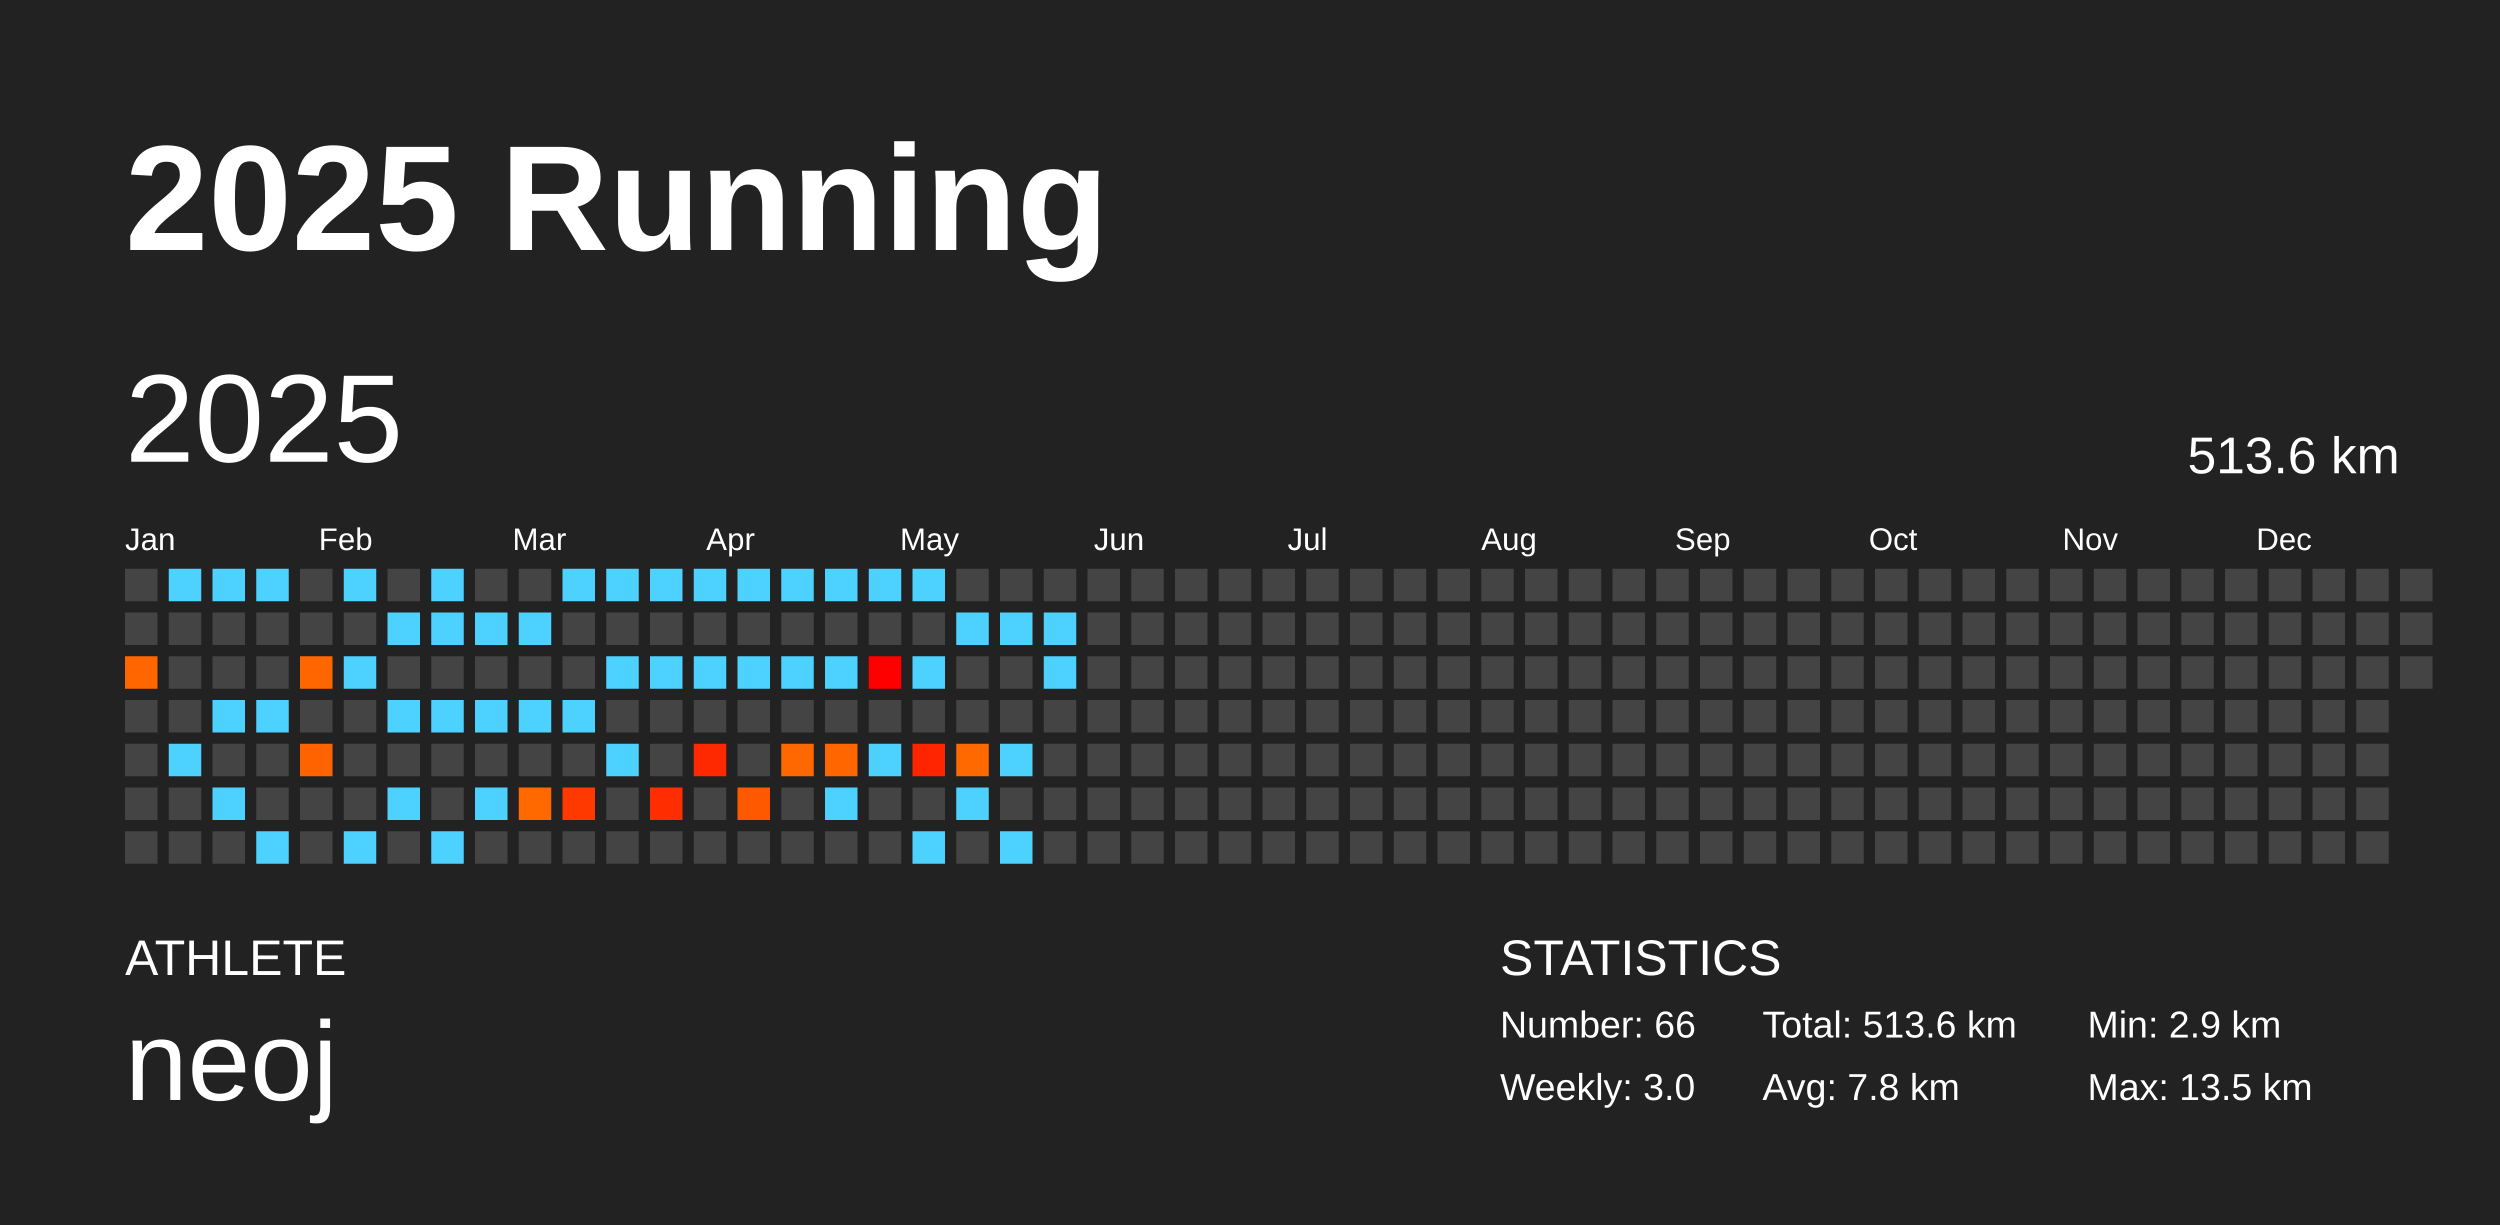
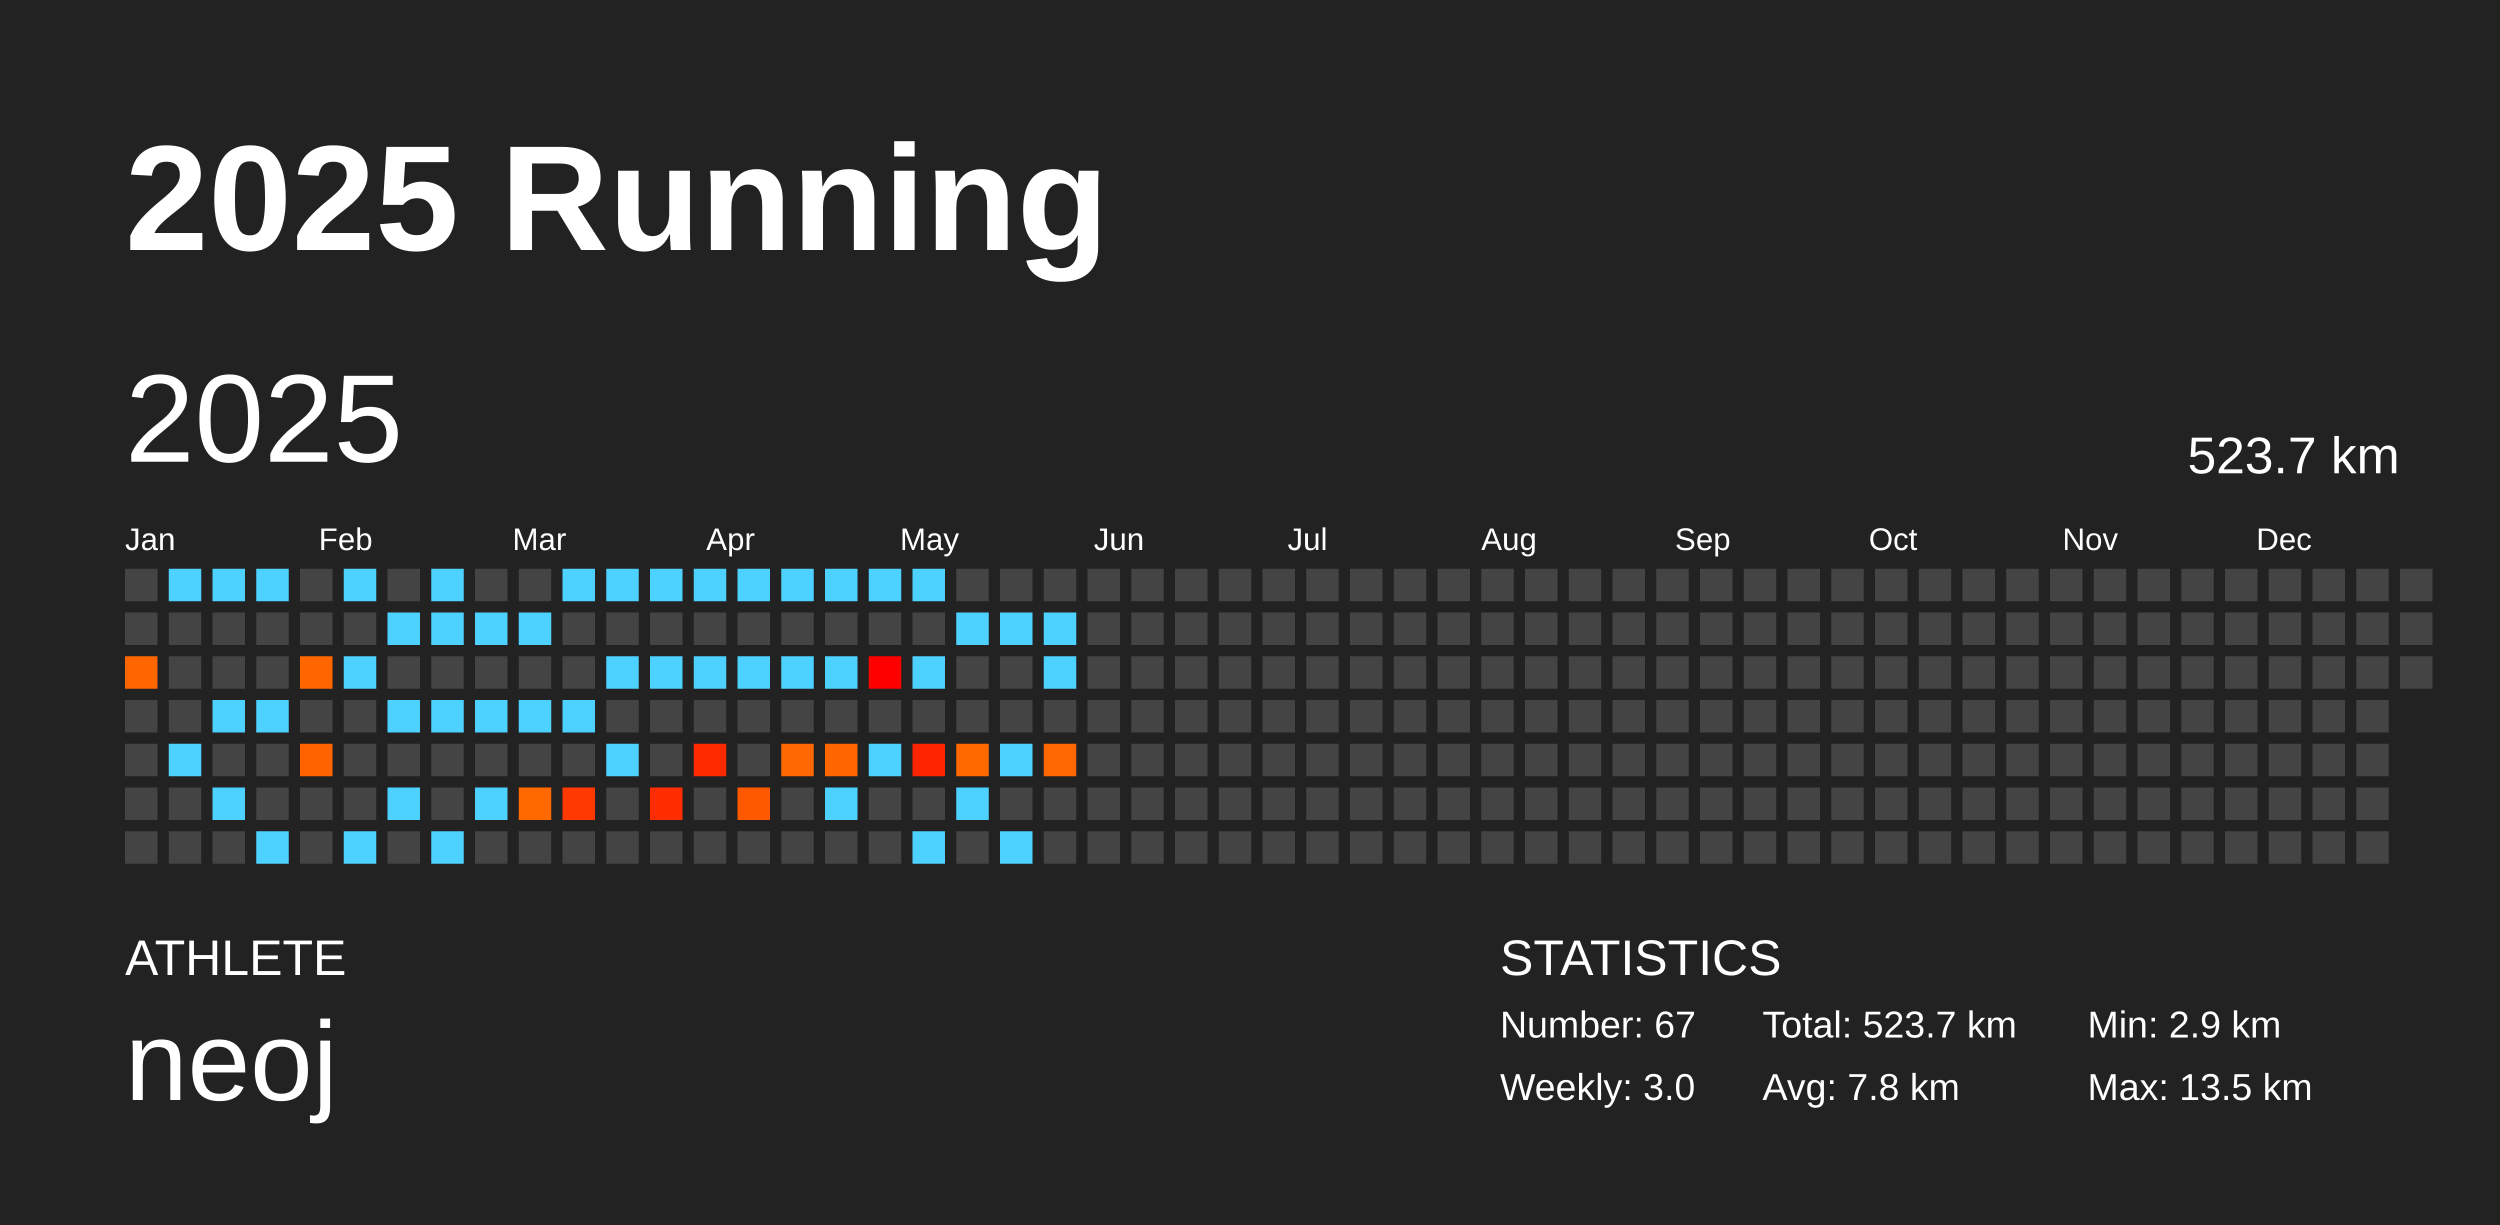
<svg xmlns="http://www.w3.org/2000/svg" baseProfile="full" height="98mm" version="1.1" viewBox="0,0,200,98" width="200mm">
  <defs />
  <rect fill="#222222" height="98" width="200" x="0" y="0" />
  <text fill="#FFFFFF" style="font-size:12px; font-family:Arial; font-weight:bold;" x="10" y="20">2025 Running</text>
  <text fill="#FFFFFF" style="font-size:4px; font-family:Arial" x="10" y="78">ATHLETE</text>
  <text fill="#FFFFFF" style="font-size:9px; font-family:Arial" x="10" y="88">neoj</text>
  <text fill="#FFFFFF" style="font-size:4px; font-family:Arial" x="120" y="78">STATISTICS</text>
-   <text fill="#FFFFFF" style="font-size:3px; font-family:Arial" x="120" y="83">Number: 66</text>
+   <text fill="#FFFFFF" style="font-size:3px; font-family:Arial" x="120" y="83">Number: 67</text>
  <text fill="#FFFFFF" style="font-size:3px; font-family:Arial" x="120" y="88">Weekly: 3.0</text>
-   <text fill="#FFFFFF" style="font-size:3px; font-family:Arial" x="141" y="83">Total: 513.6 km</text>
+   <text fill="#FFFFFF" style="font-size:3px; font-family:Arial" x="141" y="83">Total: 523.7 km</text>
  <text fill="#FFFFFF" style="font-size:3px; font-family:Arial" x="141" y="88">Avg: 7.8 km</text>
  <text fill="#FFFFFF" style="font-size:3px; font-family:Arial" x="167" y="83">Min: 2.9 km</text>
  <text fill="#FFFFFF" style="font-size:3px; font-family:Arial" x="167" y="88">Max: 13.5 km</text>
  <text dominant-baseline="hanging" fill="#FFFFFF" style="font-size:10.0px; font-family:Arial;" x="10" y="30">2025</text>
-   <text dominant-baseline="hanging" fill="#FFFFFF" style="font-size:4.125px; font-family:Arial;" x="175" y="35">513.6 km</text>
+   <text dominant-baseline="hanging" fill="#FFFFFF" style="font-size:4.125px; font-family:Arial;" x="175" y="35">523.7 km</text>
  <text fill="#FFFFFF" style="font-size:2.5px; font-family:Arial" x="10.0" y="44">Jan</text>
  <text fill="#FFFFFF" style="font-size:2.5px; font-family:Arial" x="25.5" y="44">Feb</text>
  <text fill="#FFFFFF" style="font-size:2.5px; font-family:Arial" x="41.0" y="44">Mar</text>
  <text fill="#FFFFFF" style="font-size:2.5px; font-family:Arial" x="56.5" y="44">Apr</text>
  <text fill="#FFFFFF" style="font-size:2.5px; font-family:Arial" x="72.0" y="44">May</text>
  <text fill="#FFFFFF" style="font-size:2.5px; font-family:Arial" x="87.5" y="44">Jun</text>
  <text fill="#FFFFFF" style="font-size:2.5px; font-family:Arial" x="103.0" y="44">Jul</text>
  <text fill="#FFFFFF" style="font-size:2.5px; font-family:Arial" x="118.5" y="44">Aug</text>
  <text fill="#FFFFFF" style="font-size:2.5px; font-family:Arial" x="134.0" y="44">Sep</text>
  <text fill="#FFFFFF" style="font-size:2.5px; font-family:Arial" x="149.5" y="44">Oct</text>
  <text fill="#FFFFFF" style="font-size:2.5px; font-family:Arial" x="165.0" y="44">Nov</text>
  <text fill="#FFFFFF" style="font-size:2.5px; font-family:Arial" x="180.5" y="44">Dec</text>
  <rect fill="#444444" height="2.6" width="2.6" x="10.0" y="45.5" />
  <rect fill="#444444" height="2.6" width="2.6" x="10.0" y="49.0" />
  <rect fill="#ff6600" height="2.6" width="2.6" x="10.0" y="52.5" />
  <rect fill="#444444" height="2.6" width="2.6" x="10.0" y="56.0" />
  <rect fill="#444444" height="2.6" width="2.6" x="10.0" y="59.5" />
  <rect fill="#444444" height="2.6" width="2.6" x="10.0" y="63.0" />
  <rect fill="#444444" height="2.6" width="2.6" x="10.0" y="66.5" />
  <rect fill="#4dd2ff" height="2.6" width="2.6" x="13.5" y="45.5" />
  <rect fill="#444444" height="2.6" width="2.6" x="13.5" y="49.0" />
  <rect fill="#444444" height="2.6" width="2.6" x="13.5" y="52.5" />
  <rect fill="#444444" height="2.6" width="2.6" x="13.5" y="56.0" />
  <rect fill="#4dd2ff" height="2.6" width="2.6" x="13.5" y="59.5" />
  <rect fill="#444444" height="2.6" width="2.6" x="13.5" y="63.0" />
  <rect fill="#444444" height="2.6" width="2.6" x="13.5" y="66.5" />
  <rect fill="#4dd2ff" height="2.6" width="2.6" x="17.0" y="45.5" />
  <rect fill="#444444" height="2.6" width="2.6" x="17.0" y="49.0" />
  <rect fill="#444444" height="2.6" width="2.6" x="17.0" y="52.5" />
  <rect fill="#4dd2ff" height="2.6" width="2.6" x="17.0" y="56.0" />
  <rect fill="#444444" height="2.6" width="2.6" x="17.0" y="59.5" />
  <rect fill="#4dd2ff" height="2.6" width="2.6" x="17.0" y="63.0" />
  <rect fill="#444444" height="2.6" width="2.6" x="17.0" y="66.5" />
  <rect fill="#4dd2ff" height="2.6" width="2.6" x="20.5" y="45.5" />
  <rect fill="#444444" height="2.6" width="2.6" x="20.5" y="49.0" />
  <rect fill="#444444" height="2.6" width="2.6" x="20.5" y="52.5" />
  <rect fill="#4dd2ff" height="2.6" width="2.6" x="20.5" y="56.0" />
  <rect fill="#444444" height="2.6" width="2.6" x="20.5" y="59.5" />
  <rect fill="#444444" height="2.6" width="2.6" x="20.5" y="63.0" />
  <rect fill="#4dd2ff" height="2.6" width="2.6" x="20.5" y="66.5" />
  <rect fill="#444444" height="2.6" width="2.6" x="24.0" y="45.5" />
  <rect fill="#444444" height="2.6" width="2.6" x="24.0" y="49.0" />
  <rect fill="#ff6600" height="2.6" width="2.6" x="24.0" y="52.5" />
  <rect fill="#444444" height="2.6" width="2.6" x="24.0" y="56.0" />
  <rect fill="#ff6300" height="2.6" width="2.6" x="24.0" y="59.5" />
  <rect fill="#444444" height="2.6" width="2.6" x="24.0" y="63.0" />
  <rect fill="#444444" height="2.6" width="2.6" x="24.0" y="66.5" />
  <rect fill="#4dd2ff" height="2.6" width="2.6" x="27.5" y="45.5" />
  <rect fill="#444444" height="2.6" width="2.6" x="27.5" y="49.0" />
  <rect fill="#4dd2ff" height="2.6" width="2.6" x="27.5" y="52.5" />
  <rect fill="#444444" height="2.6" width="2.6" x="27.5" y="56.0" />
  <rect fill="#444444" height="2.6" width="2.6" x="27.5" y="59.5" />
  <rect fill="#444444" height="2.6" width="2.6" x="27.5" y="63.0" />
  <rect fill="#4dd2ff" height="2.6" width="2.6" x="27.5" y="66.5" />
  <rect fill="#444444" height="2.6" width="2.6" x="31.0" y="45.5" />
  <rect fill="#4dd2ff" height="2.6" width="2.6" x="31.0" y="49.0" />
  <rect fill="#444444" height="2.6" width="2.6" x="31.0" y="52.5" />
  <rect fill="#4dd2ff" height="2.6" width="2.6" x="31.0" y="56.0" />
  <rect fill="#444444" height="2.6" width="2.6" x="31.0" y="59.5" />
  <rect fill="#4dd2ff" height="2.6" width="2.6" x="31.0" y="63.0" />
  <rect fill="#444444" height="2.6" width="2.6" x="31.0" y="66.5" />
  <rect fill="#4dd2ff" height="2.6" width="2.6" x="34.5" y="45.5" />
  <rect fill="#4dd2ff" height="2.6" width="2.6" x="34.5" y="49.0" />
  <rect fill="#444444" height="2.6" width="2.6" x="34.5" y="52.5" />
  <rect fill="#4dd2ff" height="2.6" width="2.6" x="34.5" y="56.0" />
  <rect fill="#444444" height="2.6" width="2.6" x="34.5" y="59.5" />
  <rect fill="#444444" height="2.6" width="2.6" x="34.5" y="63.0" />
  <rect fill="#4dd2ff" height="2.6" width="2.6" x="34.5" y="66.5" />
  <rect fill="#444444" height="2.6" width="2.6" x="38.0" y="45.5" />
  <rect fill="#4dd2ff" height="2.6" width="2.6" x="38.0" y="49.0" />
  <rect fill="#444444" height="2.6" width="2.6" x="38.0" y="52.5" />
  <rect fill="#4dd2ff" height="2.6" width="2.6" x="38.0" y="56.0" />
  <rect fill="#444444" height="2.6" width="2.6" x="38.0" y="59.5" />
  <rect fill="#4dd2ff" height="2.6" width="2.6" x="38.0" y="63.0" />
  <rect fill="#444444" height="2.6" width="2.6" x="38.0" y="66.5" />
  <rect fill="#444444" height="2.6" width="2.6" x="41.5" y="45.5" />
  <rect fill="#4dd2ff" height="2.6" width="2.6" x="41.5" y="49.0" />
  <rect fill="#444444" height="2.6" width="2.6" x="41.5" y="52.5" />
  <rect fill="#4dd2ff" height="2.6" width="2.6" x="41.5" y="56.0" />
  <rect fill="#444444" height="2.6" width="2.6" x="41.5" y="59.5" />
  <rect fill="#ff6900" height="2.6" width="2.6" x="41.5" y="63.0" />
  <rect fill="#444444" height="2.6" width="2.6" x="41.5" y="66.5" />
  <rect fill="#4dd2ff" height="2.6" width="2.6" x="45.0" y="45.5" />
  <rect fill="#444444" height="2.6" width="2.6" x="45.0" y="49.0" />
  <rect fill="#444444" height="2.6" width="2.6" x="45.0" y="52.5" />
  <rect fill="#4dd2ff" height="2.6" width="2.6" x="45.0" y="56.0" />
  <rect fill="#444444" height="2.6" width="2.6" x="45.0" y="59.5" />
  <rect fill="#ff3900" height="2.6" width="2.6" x="45.0" y="63.0" />
  <rect fill="#444444" height="2.6" width="2.6" x="45.0" y="66.5" />
  <rect fill="#4dd2ff" height="2.6" width="2.6" x="48.5" y="45.5" />
  <rect fill="#444444" height="2.6" width="2.6" x="48.5" y="49.0" />
  <rect fill="#4dd2ff" height="2.6" width="2.6" x="48.5" y="52.5" />
  <rect fill="#444444" height="2.6" width="2.6" x="48.5" y="56.0" />
  <rect fill="#4dd2ff" height="2.6" width="2.6" x="48.5" y="59.5" />
  <rect fill="#444444" height="2.6" width="2.6" x="48.5" y="63.0" />
  <rect fill="#444444" height="2.6" width="2.6" x="48.5" y="66.5" />
  <rect fill="#4dd2ff" height="2.6" width="2.6" x="52.0" y="45.5" />
  <rect fill="#444444" height="2.6" width="2.6" x="52.0" y="49.0" />
  <rect fill="#4dd2ff" height="2.6" width="2.6" x="52.0" y="52.5" />
  <rect fill="#444444" height="2.6" width="2.6" x="52.0" y="56.0" />
  <rect fill="#444444" height="2.6" width="2.6" x="52.0" y="59.5" />
  <rect fill="#ff2d00" height="2.6" width="2.6" x="52.0" y="63.0" />
  <rect fill="#444444" height="2.6" width="2.6" x="52.0" y="66.5" />
  <rect fill="#4dd2ff" height="2.6" width="2.6" x="55.5" y="45.5" />
  <rect fill="#444444" height="2.6" width="2.6" x="55.5" y="49.0" />
  <rect fill="#4dd2ff" height="2.6" width="2.6" x="55.5" y="52.5" />
  <rect fill="#444444" height="2.6" width="2.6" x="55.5" y="56.0" />
  <rect fill="#ff2900" height="2.6" width="2.6" x="55.5" y="59.5" />
  <rect fill="#444444" height="2.6" width="2.6" x="55.5" y="63.0" />
  <rect fill="#444444" height="2.6" width="2.6" x="55.5" y="66.5" />
  <rect fill="#4dd2ff" height="2.6" width="2.6" x="59.0" y="45.5" />
  <rect fill="#444444" height="2.6" width="2.6" x="59.0" y="49.0" />
  <rect fill="#4dd2ff" height="2.6" width="2.6" x="59.0" y="52.5" />
  <rect fill="#444444" height="2.6" width="2.6" x="59.0" y="56.0" />
  <rect fill="#444444" height="2.6" width="2.6" x="59.0" y="59.5" />
  <rect fill="#ff5900" height="2.6" width="2.6" x="59.0" y="63.0" />
  <rect fill="#444444" height="2.6" width="2.6" x="59.0" y="66.5" />
  <rect fill="#4dd2ff" height="2.6" width="2.6" x="62.5" y="45.5" />
  <rect fill="#444444" height="2.6" width="2.6" x="62.5" y="49.0" />
  <rect fill="#4dd2ff" height="2.6" width="2.6" x="62.5" y="52.5" />
  <rect fill="#444444" height="2.6" width="2.6" x="62.5" y="56.0" />
  <rect fill="#ff6700" height="2.6" width="2.6" x="62.5" y="59.5" />
  <rect fill="#444444" height="2.6" width="2.6" x="62.5" y="63.0" />
  <rect fill="#444444" height="2.6" width="2.6" x="62.5" y="66.5" />
  <rect fill="#4dd2ff" height="2.6" width="2.6" x="66.0" y="45.5" />
  <rect fill="#444444" height="2.6" width="2.6" x="66.0" y="49.0" />
  <rect fill="#4dd2ff" height="2.6" width="2.6" x="66.0" y="52.5" />
  <rect fill="#444444" height="2.6" width="2.6" x="66.0" y="56.0" />
  <rect fill="#ff6600" height="2.6" width="2.6" x="66.0" y="59.5" />
  <rect fill="#4dd2ff" height="2.6" width="2.6" x="66.0" y="63.0" />
  <rect fill="#444444" height="2.6" width="2.6" x="66.0" y="66.5" />
  <rect fill="#4dd2ff" height="2.6" width="2.6" x="69.5" y="45.5" />
  <rect fill="#444444" height="2.6" width="2.6" x="69.5" y="49.0" />
  <rect fill="#ff0000" height="2.6" width="2.6" x="69.5" y="52.5" />
  <rect fill="#444444" height="2.6" width="2.6" x="69.5" y="56.0" />
  <rect fill="#4dd2ff" height="2.6" width="2.6" x="69.5" y="59.5" />
  <rect fill="#444444" height="2.6" width="2.6" x="69.5" y="63.0" />
  <rect fill="#444444" height="2.6" width="2.6" x="69.5" y="66.5" />
  <rect fill="#4dd2ff" height="2.6" width="2.6" x="73.0" y="45.5" />
  <rect fill="#444444" height="2.6" width="2.6" x="73.0" y="49.0" />
  <rect fill="#4dd2ff" height="2.6" width="2.6" x="73.0" y="52.5" />
  <rect fill="#444444" height="2.6" width="2.6" x="73.0" y="56.0" />
  <rect fill="#ff2500" height="2.6" width="2.6" x="73.0" y="59.5" />
  <rect fill="#444444" height="2.6" width="2.6" x="73.0" y="63.0" />
  <rect fill="#4dd2ff" height="2.6" width="2.6" x="73.0" y="66.5" />
  <rect fill="#444444" height="2.6" width="2.6" x="76.5" y="45.5" />
  <rect fill="#4dd2ff" height="2.6" width="2.6" x="76.5" y="49.0" />
  <rect fill="#444444" height="2.6" width="2.6" x="76.5" y="52.5" />
  <rect fill="#444444" height="2.6" width="2.6" x="76.5" y="56.0" />
  <rect fill="#ff6900" height="2.6" width="2.6" x="76.5" y="59.5" />
  <rect fill="#4dd2ff" height="2.6" width="2.6" x="76.5" y="63.0" />
  <rect fill="#444444" height="2.6" width="2.6" x="76.5" y="66.5" />
  <rect fill="#444444" height="2.6" width="2.6" x="80.0" y="45.5" />
  <rect fill="#4dd2ff" height="2.6" width="2.6" x="80.0" y="49.0" />
  <rect fill="#444444" height="2.6" width="2.6" x="80.0" y="52.5" />
  <rect fill="#444444" height="2.6" width="2.6" x="80.0" y="56.0" />
  <rect fill="#4dd2ff" height="2.6" width="2.6" x="80.0" y="59.5" />
  <rect fill="#444444" height="2.6" width="2.6" x="80.0" y="63.0" />
  <rect fill="#4dd2ff" height="2.6" width="2.6" x="80.0" y="66.5" />
  <rect fill="#444444" height="2.6" width="2.6" x="83.5" y="45.5" />
  <rect fill="#4dd2ff" height="2.6" width="2.6" x="83.5" y="49.0" />
  <rect fill="#4dd2ff" height="2.6" width="2.6" x="83.5" y="52.5" />
  <rect fill="#444444" height="2.6" width="2.6" x="83.5" y="56.0" />
-   <rect fill="#444444" height="2.6" width="2.6" x="83.5" y="59.5" />
+   <rect fill="#ff6700" height="2.6" width="2.6" x="83.5" y="59.5" />
  <rect fill="#444444" height="2.6" width="2.6" x="83.5" y="63.0" />
  <rect fill="#444444" height="2.6" width="2.6" x="83.5" y="66.5" />
  <rect fill="#444444" height="2.6" width="2.6" x="87.0" y="45.5" />
  <rect fill="#444444" height="2.6" width="2.6" x="87.0" y="49.0" />
  <rect fill="#444444" height="2.6" width="2.6" x="87.0" y="52.5" />
  <rect fill="#444444" height="2.6" width="2.6" x="87.0" y="56.0" />
  <rect fill="#444444" height="2.6" width="2.6" x="87.0" y="59.5" />
  <rect fill="#444444" height="2.6" width="2.6" x="87.0" y="63.0" />
  <rect fill="#444444" height="2.6" width="2.6" x="87.0" y="66.5" />
  <rect fill="#444444" height="2.6" width="2.6" x="90.5" y="45.5" />
  <rect fill="#444444" height="2.6" width="2.6" x="90.5" y="49.0" />
  <rect fill="#444444" height="2.6" width="2.6" x="90.5" y="52.5" />
  <rect fill="#444444" height="2.6" width="2.6" x="90.5" y="56.0" />
  <rect fill="#444444" height="2.6" width="2.6" x="90.5" y="59.5" />
  <rect fill="#444444" height="2.6" width="2.6" x="90.5" y="63.0" />
  <rect fill="#444444" height="2.6" width="2.6" x="90.5" y="66.5" />
  <rect fill="#444444" height="2.6" width="2.6" x="94.0" y="45.5" />
  <rect fill="#444444" height="2.6" width="2.6" x="94.0" y="49.0" />
  <rect fill="#444444" height="2.6" width="2.6" x="94.0" y="52.5" />
  <rect fill="#444444" height="2.6" width="2.6" x="94.0" y="56.0" />
  <rect fill="#444444" height="2.6" width="2.6" x="94.0" y="59.5" />
  <rect fill="#444444" height="2.6" width="2.6" x="94.0" y="63.0" />
  <rect fill="#444444" height="2.6" width="2.6" x="94.0" y="66.5" />
  <rect fill="#444444" height="2.6" width="2.6" x="97.5" y="45.5" />
  <rect fill="#444444" height="2.6" width="2.6" x="97.5" y="49.0" />
  <rect fill="#444444" height="2.6" width="2.6" x="97.5" y="52.5" />
  <rect fill="#444444" height="2.6" width="2.6" x="97.5" y="56.0" />
  <rect fill="#444444" height="2.6" width="2.6" x="97.5" y="59.5" />
  <rect fill="#444444" height="2.6" width="2.6" x="97.5" y="63.0" />
  <rect fill="#444444" height="2.6" width="2.6" x="97.5" y="66.5" />
  <rect fill="#444444" height="2.6" width="2.6" x="101.0" y="45.5" />
  <rect fill="#444444" height="2.6" width="2.6" x="101.0" y="49.0" />
  <rect fill="#444444" height="2.6" width="2.6" x="101.0" y="52.5" />
  <rect fill="#444444" height="2.6" width="2.6" x="101.0" y="56.0" />
  <rect fill="#444444" height="2.6" width="2.6" x="101.0" y="59.5" />
  <rect fill="#444444" height="2.6" width="2.6" x="101.0" y="63.0" />
  <rect fill="#444444" height="2.6" width="2.6" x="101.0" y="66.5" />
  <rect fill="#444444" height="2.6" width="2.6" x="104.5" y="45.5" />
  <rect fill="#444444" height="2.6" width="2.6" x="104.5" y="49.0" />
  <rect fill="#444444" height="2.6" width="2.6" x="104.5" y="52.5" />
  <rect fill="#444444" height="2.6" width="2.6" x="104.5" y="56.0" />
  <rect fill="#444444" height="2.6" width="2.6" x="104.5" y="59.5" />
  <rect fill="#444444" height="2.6" width="2.6" x="104.5" y="63.0" />
  <rect fill="#444444" height="2.6" width="2.6" x="104.5" y="66.5" />
  <rect fill="#444444" height="2.6" width="2.6" x="108.0" y="45.5" />
  <rect fill="#444444" height="2.6" width="2.6" x="108.0" y="49.0" />
  <rect fill="#444444" height="2.6" width="2.6" x="108.0" y="52.5" />
  <rect fill="#444444" height="2.6" width="2.6" x="108.0" y="56.0" />
  <rect fill="#444444" height="2.6" width="2.6" x="108.0" y="59.5" />
  <rect fill="#444444" height="2.6" width="2.6" x="108.0" y="63.0" />
  <rect fill="#444444" height="2.6" width="2.6" x="108.0" y="66.5" />
  <rect fill="#444444" height="2.6" width="2.6" x="111.5" y="45.5" />
  <rect fill="#444444" height="2.6" width="2.6" x="111.5" y="49.0" />
  <rect fill="#444444" height="2.6" width="2.6" x="111.5" y="52.5" />
  <rect fill="#444444" height="2.6" width="2.6" x="111.5" y="56.0" />
  <rect fill="#444444" height="2.6" width="2.6" x="111.5" y="59.5" />
  <rect fill="#444444" height="2.6" width="2.6" x="111.5" y="63.0" />
  <rect fill="#444444" height="2.6" width="2.6" x="111.5" y="66.5" />
  <rect fill="#444444" height="2.6" width="2.6" x="115.0" y="45.5" />
  <rect fill="#444444" height="2.6" width="2.6" x="115.0" y="49.0" />
  <rect fill="#444444" height="2.6" width="2.6" x="115.0" y="52.5" />
  <rect fill="#444444" height="2.6" width="2.6" x="115.0" y="56.0" />
  <rect fill="#444444" height="2.6" width="2.6" x="115.0" y="59.5" />
  <rect fill="#444444" height="2.6" width="2.6" x="115.0" y="63.0" />
  <rect fill="#444444" height="2.6" width="2.6" x="115.0" y="66.5" />
  <rect fill="#444444" height="2.6" width="2.6" x="118.5" y="45.5" />
  <rect fill="#444444" height="2.6" width="2.6" x="118.5" y="49.0" />
  <rect fill="#444444" height="2.6" width="2.6" x="118.5" y="52.5" />
  <rect fill="#444444" height="2.6" width="2.6" x="118.5" y="56.0" />
  <rect fill="#444444" height="2.6" width="2.6" x="118.5" y="59.5" />
  <rect fill="#444444" height="2.6" width="2.6" x="118.5" y="63.0" />
  <rect fill="#444444" height="2.6" width="2.6" x="118.5" y="66.5" />
  <rect fill="#444444" height="2.6" width="2.6" x="122.0" y="45.5" />
  <rect fill="#444444" height="2.6" width="2.6" x="122.0" y="49.0" />
  <rect fill="#444444" height="2.6" width="2.6" x="122.0" y="52.5" />
  <rect fill="#444444" height="2.6" width="2.6" x="122.0" y="56.0" />
  <rect fill="#444444" height="2.6" width="2.6" x="122.0" y="59.5" />
  <rect fill="#444444" height="2.6" width="2.6" x="122.0" y="63.0" />
  <rect fill="#444444" height="2.6" width="2.6" x="122.0" y="66.5" />
  <rect fill="#444444" height="2.6" width="2.6" x="125.5" y="45.5" />
  <rect fill="#444444" height="2.6" width="2.6" x="125.5" y="49.0" />
  <rect fill="#444444" height="2.6" width="2.6" x="125.5" y="52.5" />
  <rect fill="#444444" height="2.6" width="2.6" x="125.5" y="56.0" />
  <rect fill="#444444" height="2.6" width="2.6" x="125.5" y="59.5" />
  <rect fill="#444444" height="2.6" width="2.6" x="125.5" y="63.0" />
  <rect fill="#444444" height="2.6" width="2.6" x="125.5" y="66.5" />
  <rect fill="#444444" height="2.6" width="2.6" x="129.0" y="45.5" />
  <rect fill="#444444" height="2.6" width="2.6" x="129.0" y="49.0" />
  <rect fill="#444444" height="2.6" width="2.6" x="129.0" y="52.5" />
  <rect fill="#444444" height="2.6" width="2.6" x="129.0" y="56.0" />
  <rect fill="#444444" height="2.6" width="2.6" x="129.0" y="59.5" />
  <rect fill="#444444" height="2.6" width="2.6" x="129.0" y="63.0" />
  <rect fill="#444444" height="2.6" width="2.6" x="129.0" y="66.5" />
  <rect fill="#444444" height="2.6" width="2.6" x="132.5" y="45.5" />
  <rect fill="#444444" height="2.6" width="2.6" x="132.5" y="49.0" />
  <rect fill="#444444" height="2.6" width="2.6" x="132.5" y="52.5" />
  <rect fill="#444444" height="2.6" width="2.6" x="132.5" y="56.0" />
  <rect fill="#444444" height="2.6" width="2.6" x="132.5" y="59.5" />
  <rect fill="#444444" height="2.6" width="2.6" x="132.5" y="63.0" />
  <rect fill="#444444" height="2.6" width="2.6" x="132.5" y="66.5" />
  <rect fill="#444444" height="2.6" width="2.6" x="136.0" y="45.5" />
  <rect fill="#444444" height="2.6" width="2.6" x="136.0" y="49.0" />
  <rect fill="#444444" height="2.6" width="2.6" x="136.0" y="52.5" />
  <rect fill="#444444" height="2.6" width="2.6" x="136.0" y="56.0" />
  <rect fill="#444444" height="2.6" width="2.6" x="136.0" y="59.5" />
  <rect fill="#444444" height="2.6" width="2.6" x="136.0" y="63.0" />
  <rect fill="#444444" height="2.6" width="2.6" x="136.0" y="66.5" />
  <rect fill="#444444" height="2.6" width="2.6" x="139.5" y="45.5" />
  <rect fill="#444444" height="2.6" width="2.6" x="139.5" y="49.0" />
  <rect fill="#444444" height="2.6" width="2.6" x="139.5" y="52.5" />
  <rect fill="#444444" height="2.6" width="2.6" x="139.5" y="56.0" />
  <rect fill="#444444" height="2.6" width="2.6" x="139.5" y="59.5" />
  <rect fill="#444444" height="2.6" width="2.6" x="139.5" y="63.0" />
  <rect fill="#444444" height="2.6" width="2.6" x="139.5" y="66.5" />
  <rect fill="#444444" height="2.6" width="2.6" x="143.0" y="45.5" />
  <rect fill="#444444" height="2.6" width="2.6" x="143.0" y="49.0" />
  <rect fill="#444444" height="2.6" width="2.6" x="143.0" y="52.5" />
  <rect fill="#444444" height="2.6" width="2.6" x="143.0" y="56.0" />
  <rect fill="#444444" height="2.6" width="2.6" x="143.0" y="59.5" />
  <rect fill="#444444" height="2.6" width="2.6" x="143.0" y="63.0" />
  <rect fill="#444444" height="2.6" width="2.6" x="143.0" y="66.5" />
  <rect fill="#444444" height="2.6" width="2.6" x="146.5" y="45.5" />
  <rect fill="#444444" height="2.6" width="2.6" x="146.5" y="49.0" />
  <rect fill="#444444" height="2.6" width="2.6" x="146.5" y="52.5" />
  <rect fill="#444444" height="2.6" width="2.6" x="146.5" y="56.0" />
  <rect fill="#444444" height="2.6" width="2.6" x="146.5" y="59.5" />
  <rect fill="#444444" height="2.6" width="2.6" x="146.5" y="63.0" />
  <rect fill="#444444" height="2.6" width="2.6" x="146.5" y="66.5" />
  <rect fill="#444444" height="2.6" width="2.6" x="150.0" y="45.5" />
  <rect fill="#444444" height="2.6" width="2.6" x="150.0" y="49.0" />
  <rect fill="#444444" height="2.6" width="2.6" x="150.0" y="52.5" />
  <rect fill="#444444" height="2.6" width="2.6" x="150.0" y="56.0" />
  <rect fill="#444444" height="2.6" width="2.6" x="150.0" y="59.5" />
  <rect fill="#444444" height="2.6" width="2.6" x="150.0" y="63.0" />
  <rect fill="#444444" height="2.6" width="2.6" x="150.0" y="66.5" />
  <rect fill="#444444" height="2.6" width="2.6" x="153.5" y="45.5" />
  <rect fill="#444444" height="2.6" width="2.6" x="153.5" y="49.0" />
  <rect fill="#444444" height="2.6" width="2.6" x="153.5" y="52.5" />
  <rect fill="#444444" height="2.6" width="2.6" x="153.5" y="56.0" />
  <rect fill="#444444" height="2.6" width="2.6" x="153.5" y="59.5" />
  <rect fill="#444444" height="2.6" width="2.6" x="153.5" y="63.0" />
  <rect fill="#444444" height="2.6" width="2.6" x="153.5" y="66.5" />
  <rect fill="#444444" height="2.6" width="2.6" x="157.0" y="45.5" />
  <rect fill="#444444" height="2.6" width="2.6" x="157.0" y="49.0" />
  <rect fill="#444444" height="2.6" width="2.6" x="157.0" y="52.5" />
  <rect fill="#444444" height="2.6" width="2.6" x="157.0" y="56.0" />
  <rect fill="#444444" height="2.6" width="2.6" x="157.0" y="59.5" />
  <rect fill="#444444" height="2.6" width="2.6" x="157.0" y="63.0" />
  <rect fill="#444444" height="2.6" width="2.6" x="157.0" y="66.5" />
  <rect fill="#444444" height="2.6" width="2.6" x="160.5" y="45.5" />
  <rect fill="#444444" height="2.6" width="2.6" x="160.5" y="49.0" />
  <rect fill="#444444" height="2.6" width="2.6" x="160.5" y="52.5" />
  <rect fill="#444444" height="2.6" width="2.6" x="160.5" y="56.0" />
  <rect fill="#444444" height="2.6" width="2.6" x="160.5" y="59.5" />
  <rect fill="#444444" height="2.6" width="2.6" x="160.5" y="63.0" />
  <rect fill="#444444" height="2.6" width="2.6" x="160.5" y="66.5" />
  <rect fill="#444444" height="2.6" width="2.6" x="164.0" y="45.5" />
  <rect fill="#444444" height="2.6" width="2.6" x="164.0" y="49.0" />
  <rect fill="#444444" height="2.6" width="2.6" x="164.0" y="52.5" />
  <rect fill="#444444" height="2.6" width="2.6" x="164.0" y="56.0" />
  <rect fill="#444444" height="2.6" width="2.6" x="164.0" y="59.5" />
  <rect fill="#444444" height="2.6" width="2.6" x="164.0" y="63.0" />
  <rect fill="#444444" height="2.6" width="2.6" x="164.0" y="66.5" />
  <rect fill="#444444" height="2.6" width="2.6" x="167.5" y="45.5" />
  <rect fill="#444444" height="2.6" width="2.6" x="167.5" y="49.0" />
  <rect fill="#444444" height="2.6" width="2.6" x="167.5" y="52.5" />
  <rect fill="#444444" height="2.6" width="2.6" x="167.5" y="56.0" />
  <rect fill="#444444" height="2.6" width="2.6" x="167.5" y="59.5" />
  <rect fill="#444444" height="2.6" width="2.6" x="167.5" y="63.0" />
  <rect fill="#444444" height="2.6" width="2.6" x="167.5" y="66.5" />
  <rect fill="#444444" height="2.6" width="2.6" x="171.0" y="45.5" />
  <rect fill="#444444" height="2.6" width="2.6" x="171.0" y="49.0" />
  <rect fill="#444444" height="2.6" width="2.6" x="171.0" y="52.5" />
  <rect fill="#444444" height="2.6" width="2.6" x="171.0" y="56.0" />
  <rect fill="#444444" height="2.6" width="2.6" x="171.0" y="59.5" />
  <rect fill="#444444" height="2.6" width="2.6" x="171.0" y="63.0" />
  <rect fill="#444444" height="2.6" width="2.6" x="171.0" y="66.5" />
  <rect fill="#444444" height="2.6" width="2.6" x="174.5" y="45.5" />
  <rect fill="#444444" height="2.6" width="2.6" x="174.5" y="49.0" />
  <rect fill="#444444" height="2.6" width="2.6" x="174.5" y="52.5" />
  <rect fill="#444444" height="2.6" width="2.6" x="174.5" y="56.0" />
  <rect fill="#444444" height="2.6" width="2.6" x="174.5" y="59.5" />
  <rect fill="#444444" height="2.6" width="2.6" x="174.5" y="63.0" />
  <rect fill="#444444" height="2.6" width="2.6" x="174.5" y="66.5" />
  <rect fill="#444444" height="2.6" width="2.6" x="178.0" y="45.5" />
  <rect fill="#444444" height="2.6" width="2.6" x="178.0" y="49.0" />
  <rect fill="#444444" height="2.6" width="2.6" x="178.0" y="52.5" />
  <rect fill="#444444" height="2.6" width="2.6" x="178.0" y="56.0" />
  <rect fill="#444444" height="2.6" width="2.6" x="178.0" y="59.5" />
  <rect fill="#444444" height="2.6" width="2.6" x="178.0" y="63.0" />
  <rect fill="#444444" height="2.6" width="2.6" x="178.0" y="66.5" />
  <rect fill="#444444" height="2.6" width="2.6" x="181.5" y="45.5" />
  <rect fill="#444444" height="2.6" width="2.6" x="181.5" y="49.0" />
  <rect fill="#444444" height="2.6" width="2.6" x="181.5" y="52.5" />
  <rect fill="#444444" height="2.6" width="2.6" x="181.5" y="56.0" />
  <rect fill="#444444" height="2.6" width="2.6" x="181.5" y="59.5" />
  <rect fill="#444444" height="2.6" width="2.6" x="181.5" y="63.0" />
  <rect fill="#444444" height="2.6" width="2.6" x="181.5" y="66.5" />
  <rect fill="#444444" height="2.6" width="2.6" x="185.0" y="45.5" />
  <rect fill="#444444" height="2.6" width="2.6" x="185.0" y="49.0" />
  <rect fill="#444444" height="2.6" width="2.6" x="185.0" y="52.5" />
  <rect fill="#444444" height="2.6" width="2.6" x="185.0" y="56.0" />
  <rect fill="#444444" height="2.6" width="2.6" x="185.0" y="59.5" />
  <rect fill="#444444" height="2.6" width="2.6" x="185.0" y="63.0" />
  <rect fill="#444444" height="2.6" width="2.6" x="185.0" y="66.5" />
  <rect fill="#444444" height="2.6" width="2.6" x="188.5" y="45.5" />
  <rect fill="#444444" height="2.6" width="2.6" x="188.5" y="49.0" />
  <rect fill="#444444" height="2.6" width="2.6" x="188.5" y="52.5" />
  <rect fill="#444444" height="2.6" width="2.6" x="188.5" y="56.0" />
  <rect fill="#444444" height="2.6" width="2.6" x="188.5" y="59.5" />
  <rect fill="#444444" height="2.6" width="2.6" x="188.5" y="63.0" />
  <rect fill="#444444" height="2.6" width="2.6" x="188.5" y="66.5" />
  <rect fill="#444444" height="2.6" width="2.6" x="192.0" y="45.5" />
  <rect fill="#444444" height="2.6" width="2.6" x="192.0" y="49.0" />
  <rect fill="#444444" height="2.6" width="2.6" x="192.0" y="52.5" />
</svg>
